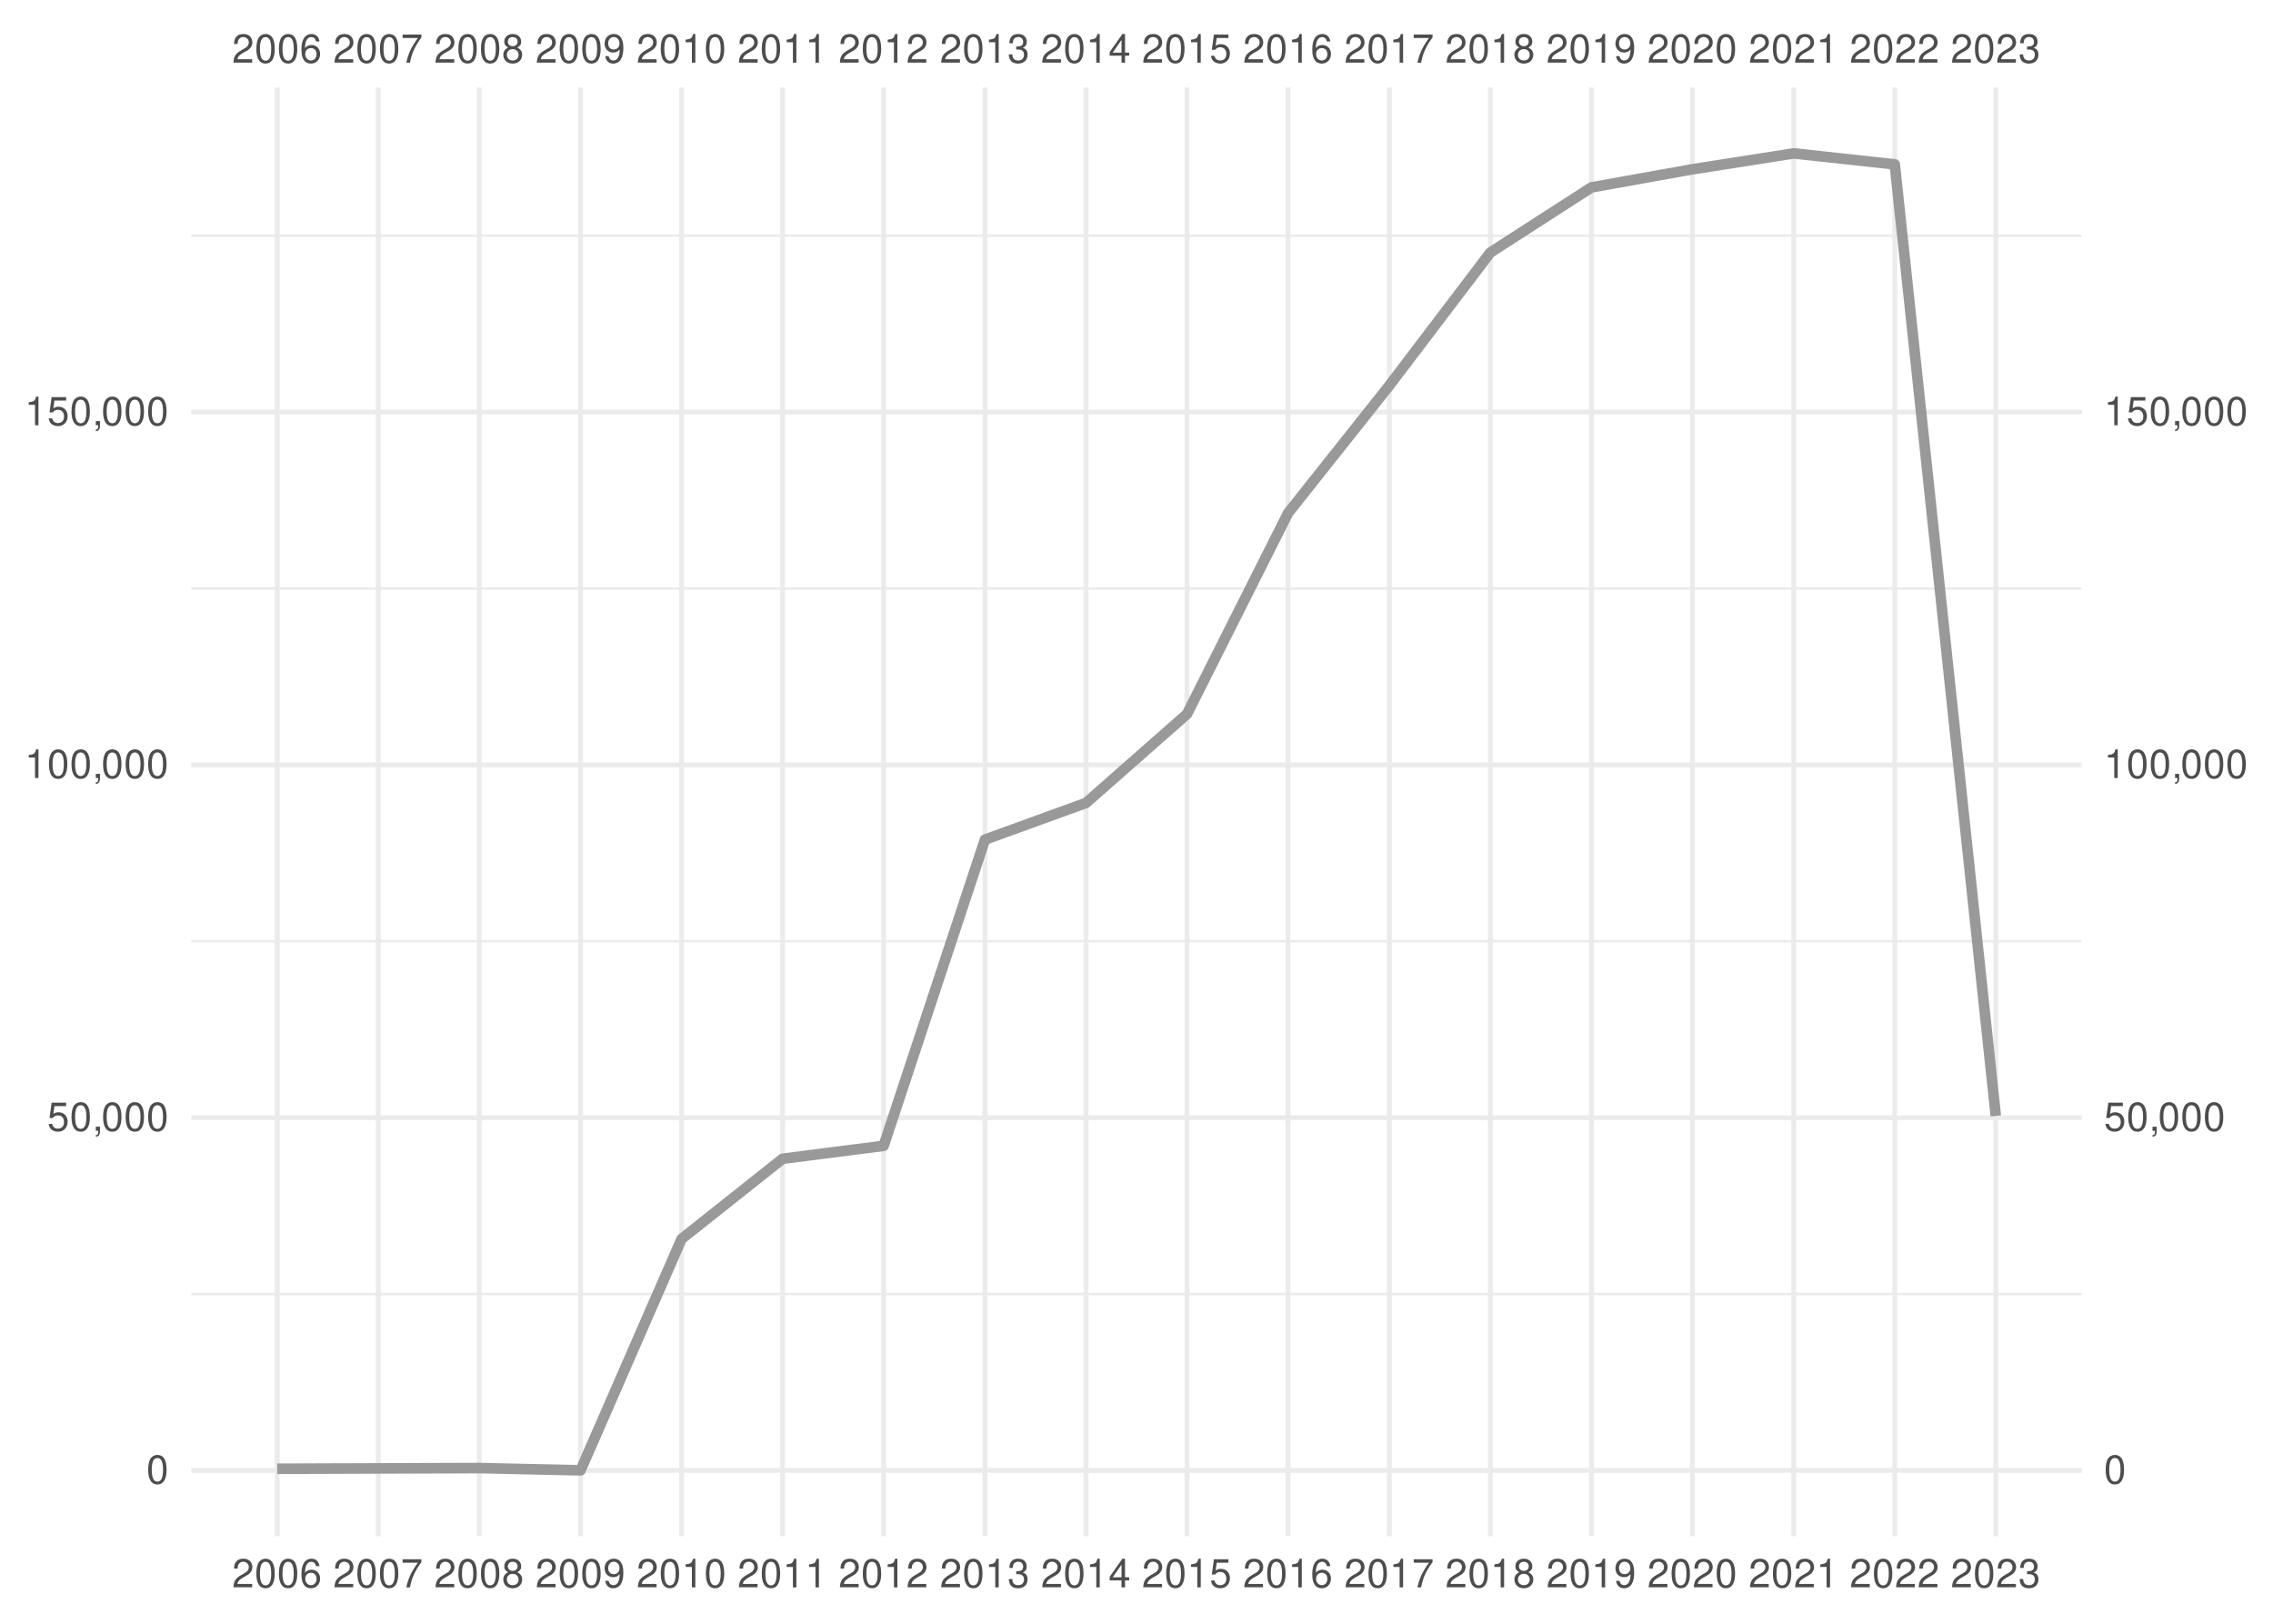
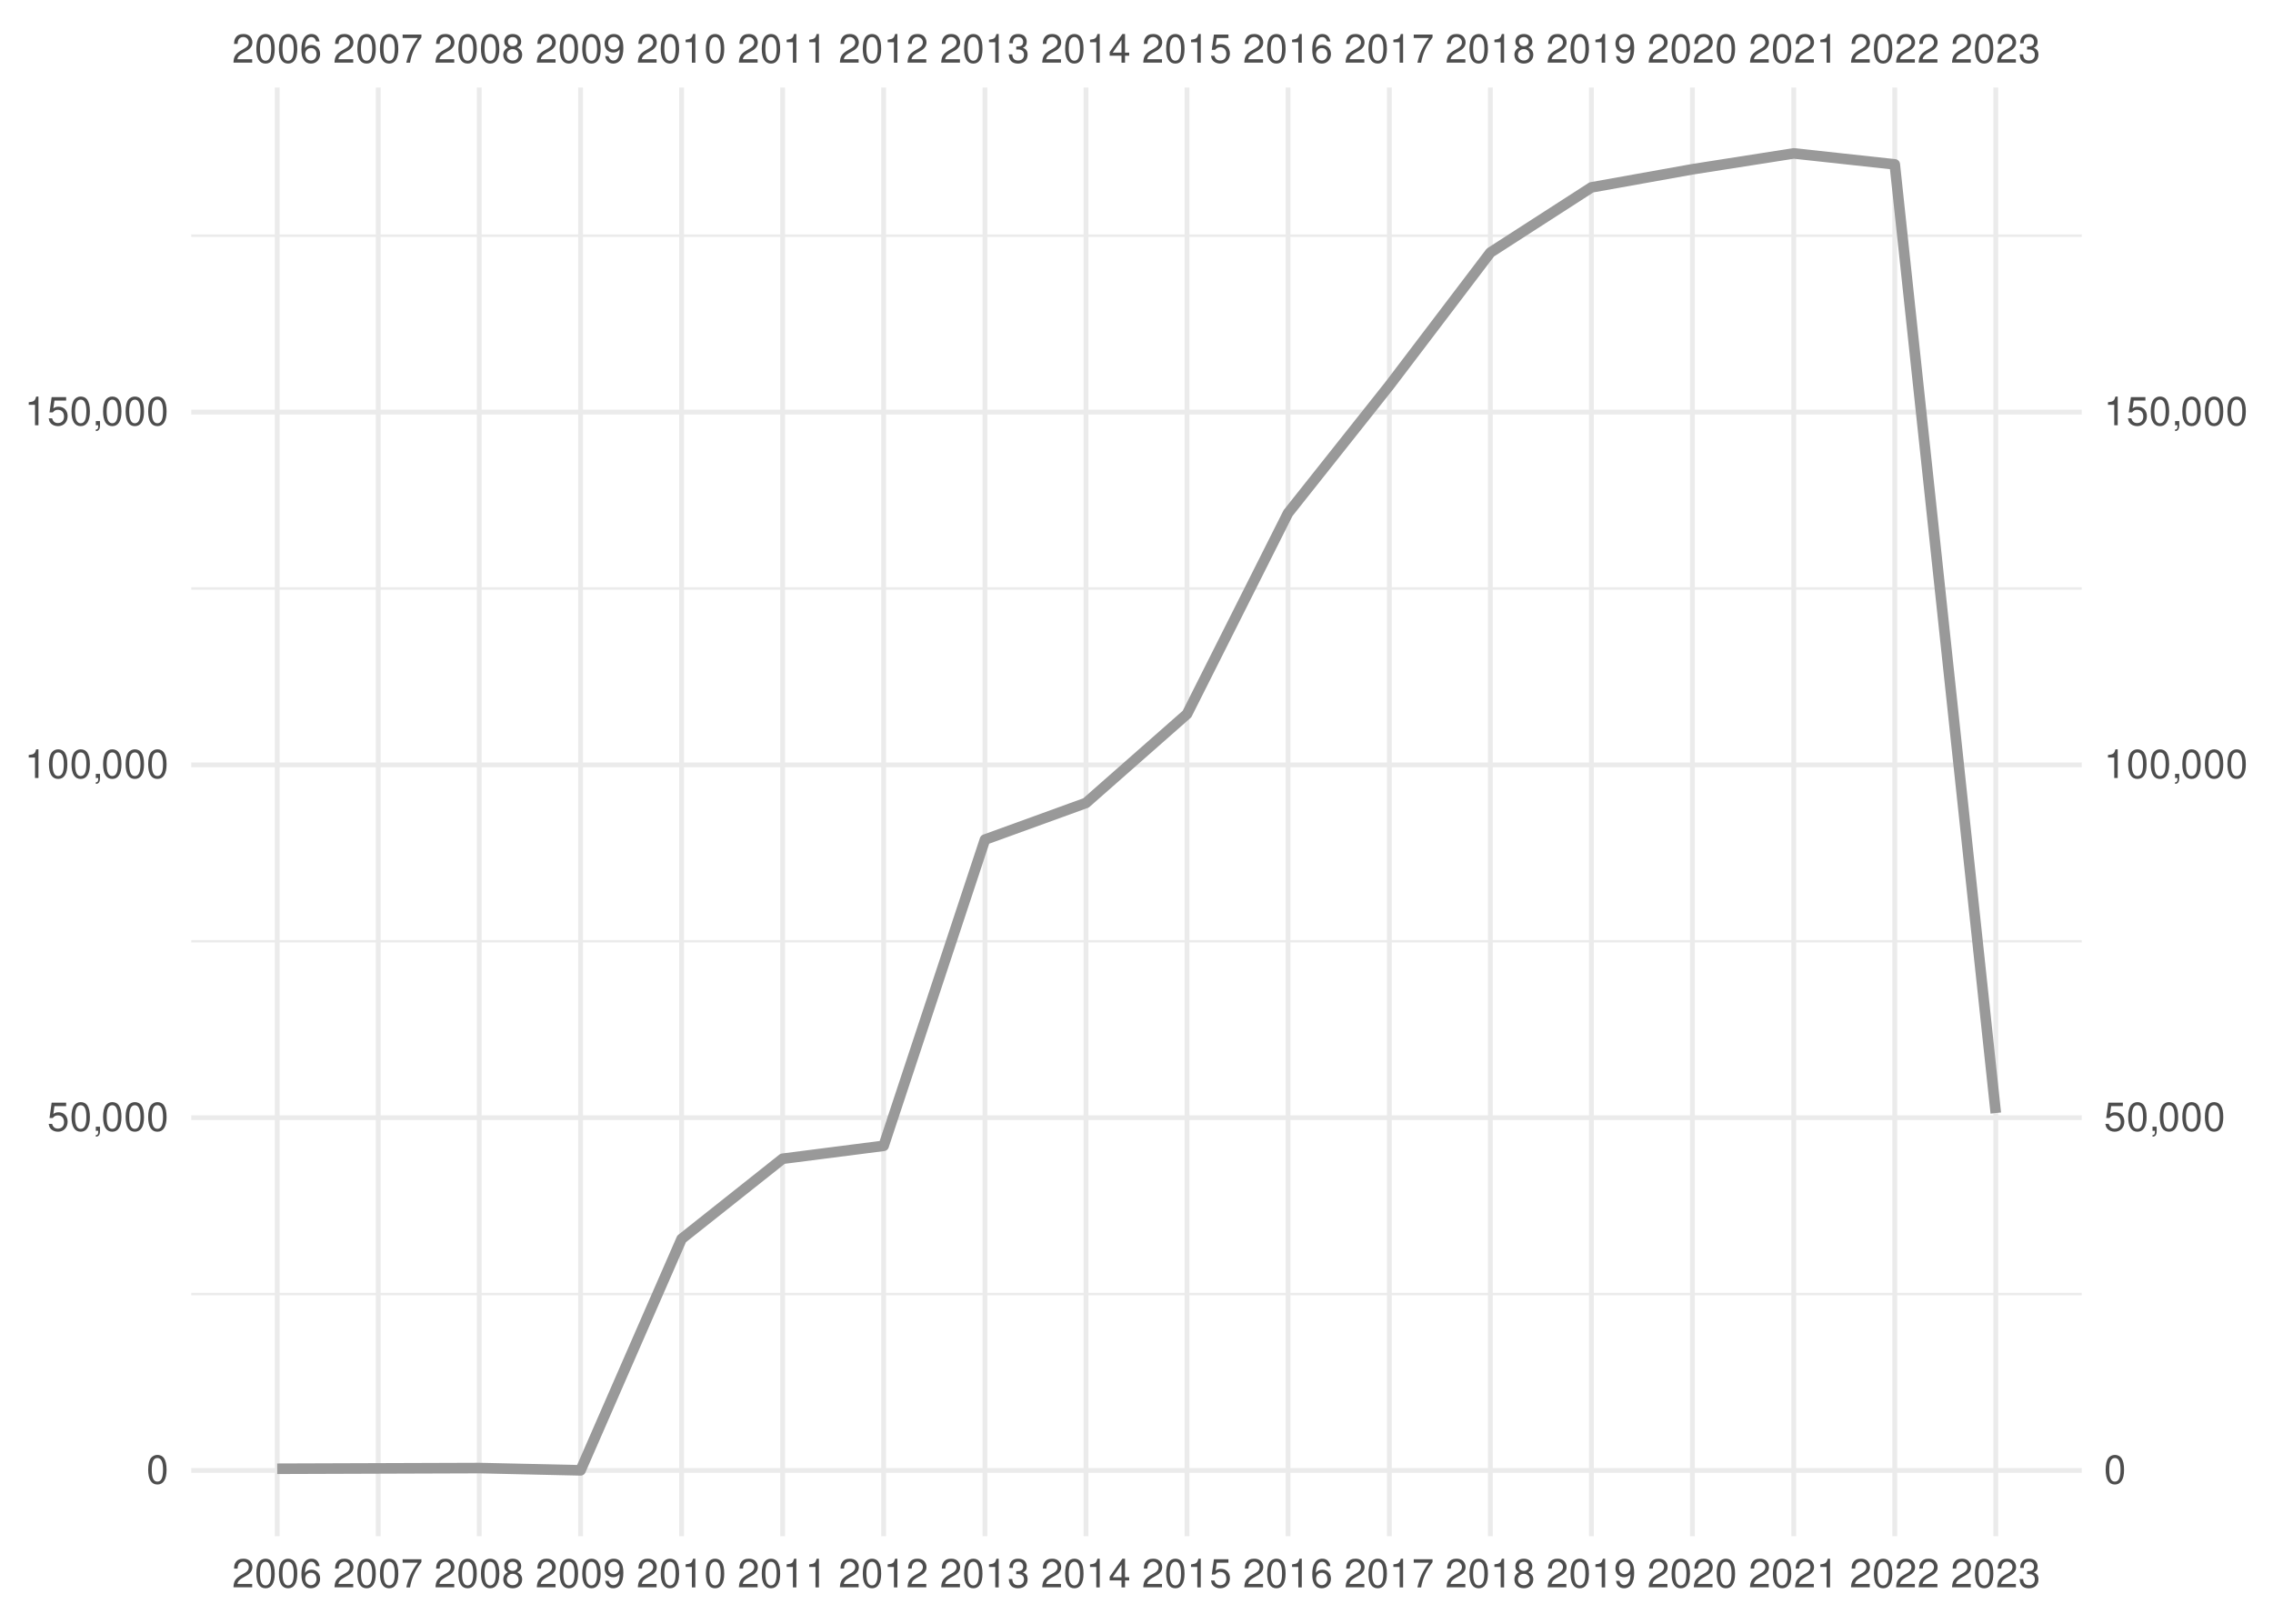
<svg xmlns="http://www.w3.org/2000/svg" xmlns:xlink="http://www.w3.org/1999/xlink" width="504pt" height="360pt" viewBox="0 0 504 360" version="1.1">
  <defs>
    <g>
      <symbol overflow="visible" id="glyph0-0">
        <path style="stroke:none;" d="" />
      </symbol>
      <symbol overflow="visible" id="glyph0-1">
        <path style="stroke:none;" d="M 4.453 -0.766 L 1.172 -0.766 C 1.25 -1.297 1.531 -1.625 2.297 -2.094 L 3.172 -2.594 C 4.047 -3.062 4.5 -3.719 4.5 -4.5 C 4.5 -5.031 4.281 -5.531 3.922 -5.875 C 3.547 -6.203 3.094 -6.359 2.5 -6.359 C 1.703 -6.359 1.125 -6.078 0.781 -5.531 C 0.547 -5.203 0.453 -4.797 0.438 -4.156 L 1.219 -4.156 C 1.234 -4.594 1.297 -4.844 1.406 -5.062 C 1.594 -5.438 2 -5.688 2.469 -5.688 C 3.172 -5.688 3.703 -5.172 3.703 -4.484 C 3.703 -3.969 3.406 -3.531 2.859 -3.219 L 2.047 -2.75 C 0.75 -2 0.375 -1.406 0.297 -0.016 L 4.453 -0.016 Z M 4.453 -0.766 " />
      </symbol>
      <symbol overflow="visible" id="glyph0-2">
        <path style="stroke:none;" d="M 2.422 -6.359 C 1.844 -6.359 1.312 -6.094 0.984 -5.672 C 0.578 -5.109 0.375 -4.25 0.375 -3.078 C 0.375 -0.938 1.078 0.203 2.422 0.203 C 3.734 0.203 4.453 -0.938 4.453 -3.031 C 4.453 -4.25 4.266 -5.078 3.859 -5.672 C 3.531 -6.109 3.016 -6.359 2.422 -6.359 Z M 2.422 -5.672 C 3.25 -5.672 3.672 -4.828 3.672 -3.094 C 3.672 -1.281 3.266 -0.438 2.406 -0.438 C 1.578 -0.438 1.172 -1.312 1.172 -3.062 C 1.172 -4.828 1.578 -5.672 2.422 -5.672 Z M 2.422 -5.672 " />
      </symbol>
      <symbol overflow="visible" id="glyph0-3">
        <path style="stroke:none;" d="M 4.375 -4.703 C 4.234 -5.75 3.562 -6.359 2.609 -6.359 C 1.922 -6.359 1.312 -6.031 0.938 -5.453 C 0.547 -4.828 0.375 -4.062 0.375 -2.906 C 0.375 -1.828 0.531 -1.156 0.906 -0.594 C 1.234 -0.078 1.781 0.203 2.469 0.203 C 3.656 0.203 4.516 -0.688 4.516 -1.922 C 4.516 -3.094 3.719 -3.922 2.609 -3.922 C 1.984 -3.922 1.5 -3.688 1.172 -3.234 C 1.172 -4.797 1.672 -5.672 2.562 -5.672 C 3.109 -5.672 3.484 -5.328 3.609 -4.703 Z M 2.5 -3.234 C 3.25 -3.234 3.719 -2.703 3.719 -1.859 C 3.719 -1.062 3.188 -0.484 2.484 -0.484 C 1.766 -0.484 1.219 -1.094 1.219 -1.906 C 1.219 -2.688 1.734 -3.234 2.5 -3.234 Z M 2.5 -3.234 " />
      </symbol>
      <symbol overflow="visible" id="glyph0-4">
        <path style="stroke:none;" d="M 4.578 -6.234 L 0.406 -6.234 L 0.406 -5.469 L 3.781 -5.469 C 2.281 -3.359 1.688 -2.047 1.219 0 L 2.047 0 C 2.391 -2 3.172 -3.719 4.578 -5.594 Z M 4.578 -6.234 " />
      </symbol>
      <symbol overflow="visible" id="glyph0-5">
        <path style="stroke:none;" d="M 3.438 -3.359 C 4.094 -3.75 4.297 -4.062 4.297 -4.656 C 4.297 -5.672 3.531 -6.359 2.422 -6.359 C 1.312 -6.359 0.547 -5.672 0.547 -4.672 C 0.547 -4.062 0.75 -3.75 1.391 -3.359 C 0.672 -2.984 0.328 -2.469 0.328 -1.766 C 0.328 -0.609 1.172 0.203 2.422 0.203 C 3.656 0.203 4.516 -0.609 4.516 -1.766 C 4.516 -2.469 4.156 -2.984 3.438 -3.359 Z M 2.422 -5.672 C 3.078 -5.672 3.5 -5.281 3.5 -4.641 C 3.5 -4.047 3.062 -3.656 2.422 -3.656 C 1.766 -3.656 1.344 -4.047 1.344 -4.656 C 1.344 -5.281 1.766 -5.672 2.422 -5.672 Z M 2.422 -3 C 3.188 -3 3.719 -2.484 3.719 -1.75 C 3.719 -0.984 3.203 -0.484 2.406 -0.484 C 1.641 -0.484 1.125 -1 1.125 -1.734 C 1.125 -2.5 1.641 -3 2.422 -3 Z M 2.422 -3 " />
      </symbol>
      <symbol overflow="visible" id="glyph0-6">
        <path style="stroke:none;" d="M 0.469 -1.453 C 0.609 -0.406 1.281 0.203 2.234 0.203 C 2.922 0.203 3.547 -0.125 3.922 -0.703 C 4.297 -1.328 4.484 -2.109 4.484 -3.25 C 4.484 -4.328 4.312 -5 3.953 -5.562 C 3.609 -6.094 3.062 -6.359 2.375 -6.359 C 1.188 -6.359 0.328 -5.469 0.328 -4.234 C 0.328 -3.062 1.125 -2.25 2.25 -2.25 C 2.844 -2.25 3.281 -2.453 3.672 -2.938 C 3.672 -1.359 3.172 -0.484 2.281 -0.484 C 1.734 -0.484 1.359 -0.828 1.234 -1.453 Z M 2.359 -5.688 C 3.094 -5.688 3.641 -5.078 3.641 -4.25 C 3.641 -3.469 3.109 -2.922 2.344 -2.922 C 1.594 -2.922 1.125 -3.453 1.125 -4.297 C 1.125 -5.109 1.641 -5.688 2.359 -5.688 Z M 2.359 -5.688 " />
      </symbol>
      <symbol overflow="visible" id="glyph0-7">
        <path style="stroke:none;" d="M 2.281 -4.531 L 2.281 0 L 3.047 0 L 3.047 -6.359 L 2.547 -6.359 C 2.266 -5.391 2.094 -5.25 0.891 -5.094 L 0.891 -4.531 Z M 2.281 -4.531 " />
      </symbol>
      <symbol overflow="visible" id="glyph0-8">
        <path style="stroke:none;" d="M 1.938 -2.922 L 2.359 -2.922 C 3.203 -2.922 3.656 -2.531 3.656 -1.766 C 3.656 -0.969 3.172 -0.484 2.375 -0.484 C 1.516 -0.484 1.109 -0.922 1.062 -1.844 L 0.281 -1.844 C 0.312 -1.344 0.406 -1 0.547 -0.719 C 0.875 -0.109 1.484 0.203 2.344 0.203 C 3.625 0.203 4.453 -0.578 4.453 -1.781 C 4.453 -2.594 4.141 -3.031 3.391 -3.297 C 3.969 -3.531 4.266 -3.969 4.266 -4.609 C 4.266 -5.703 3.547 -6.359 2.359 -6.359 C 1.109 -6.359 0.438 -5.656 0.406 -4.312 L 1.188 -4.312 C 1.203 -4.703 1.234 -4.922 1.328 -5.109 C 1.5 -5.469 1.891 -5.688 2.375 -5.688 C 3.062 -5.688 3.469 -5.266 3.469 -4.578 C 3.469 -4.141 3.312 -3.859 2.969 -3.719 C 2.766 -3.625 2.484 -3.594 1.938 -3.578 Z M 1.938 -2.922 " />
      </symbol>
      <symbol overflow="visible" id="glyph0-9">
        <path style="stroke:none;" d="M 2.875 -1.547 L 2.875 0 L 3.656 0 L 3.656 -1.547 L 4.578 -1.547 L 4.578 -2.234 L 3.656 -2.234 L 3.656 -6.359 L 3.078 -6.359 L 0.25 -2.359 L 0.25 -1.547 Z M 2.875 -2.234 L 0.922 -2.234 L 2.875 -5.047 Z M 2.875 -2.234 " />
      </symbol>
      <symbol overflow="visible" id="glyph0-10">
        <path style="stroke:none;" d="M 4.188 -6.234 L 0.969 -6.234 L 0.5 -2.844 L 1.219 -2.844 C 1.578 -3.266 1.875 -3.422 2.359 -3.422 C 3.203 -3.422 3.719 -2.844 3.719 -1.922 C 3.719 -1.031 3.203 -0.484 2.359 -0.484 C 1.688 -0.484 1.266 -0.828 1.078 -1.531 L 0.312 -1.531 C 0.406 -1.016 0.5 -0.781 0.688 -0.547 C 1.031 -0.078 1.672 0.203 2.375 0.203 C 3.641 0.203 4.516 -0.719 4.516 -2.031 C 4.516 -3.266 3.688 -4.109 2.5 -4.109 C 2.062 -4.109 1.703 -4 1.344 -3.734 L 1.594 -5.469 L 4.188 -5.469 Z M 4.188 -6.234 " />
      </symbol>
      <symbol overflow="visible" id="glyph0-11">
        <path style="stroke:none;" d="M 0.766 -0.922 L 0.766 0 L 1.297 0 L 1.297 0.156 C 1.297 0.766 1.172 0.938 0.766 0.953 L 0.766 1.297 C 1.344 1.312 1.688 0.891 1.688 0.141 L 1.688 -0.922 Z M 0.766 -0.922 " />
      </symbol>
    </g>
    <clipPath id="clip1">
      <path d="M 42.41 286 L 461.59 286 L 461.59 288 L 42.41 288 Z M 42.41 286 " />
    </clipPath>
    <clipPath id="clip2">
      <path d="M 42.41 208 L 461.59 208 L 461.59 209 L 42.41 209 Z M 42.41 208 " />
    </clipPath>
    <clipPath id="clip3">
      <path d="M 42.41 130 L 461.59 130 L 461.59 131 L 42.41 131 Z M 42.41 130 " />
    </clipPath>
    <clipPath id="clip4">
      <path d="M 42.41 51 L 461.59 51 L 461.59 53 L 42.41 53 Z M 42.41 51 " />
    </clipPath>
    <clipPath id="clip5">
      <path d="M 42.41 325 L 461.59 325 L 461.59 327 L 42.41 327 Z M 42.41 325 " />
    </clipPath>
    <clipPath id="clip6">
      <path d="M 42.41 247 L 461.59 247 L 461.59 249 L 42.41 249 Z M 42.41 247 " />
    </clipPath>
    <clipPath id="clip7">
      <path d="M 42.41 169 L 461.59 169 L 461.59 171 L 42.41 171 Z M 42.41 169 " />
    </clipPath>
    <clipPath id="clip8">
      <path d="M 42.41 90 L 461.59 90 L 461.59 92 L 42.41 92 Z M 42.41 90 " />
    </clipPath>
    <clipPath id="clip9">
      <path d="M 60 19.41 L 62 19.41 L 62 340.59 L 60 340.59 Z M 60 19.41 " />
    </clipPath>
    <clipPath id="clip10">
      <path d="M 83 19.41 L 85 19.41 L 85 340.59 L 83 340.59 Z M 83 19.41 " />
    </clipPath>
    <clipPath id="clip11">
      <path d="M 105 19.41 L 107 19.41 L 107 340.59 L 105 340.59 Z M 105 19.41 " />
    </clipPath>
    <clipPath id="clip12">
      <path d="M 128 19.41 L 130 19.41 L 130 340.59 L 128 340.59 Z M 128 19.41 " />
    </clipPath>
    <clipPath id="clip13">
      <path d="M 150 19.41 L 152 19.41 L 152 340.59 L 150 340.59 Z M 150 19.41 " />
    </clipPath>
    <clipPath id="clip14">
      <path d="M 173 19.41 L 175 19.41 L 175 340.59 L 173 340.59 Z M 173 19.41 " />
    </clipPath>
    <clipPath id="clip15">
      <path d="M 195 19.41 L 197 19.41 L 197 340.59 L 195 340.59 Z M 195 19.41 " />
    </clipPath>
    <clipPath id="clip16">
      <path d="M 217 19.41 L 219 19.41 L 219 340.59 L 217 340.59 Z M 217 19.41 " />
    </clipPath>
    <clipPath id="clip17">
      <path d="M 240 19.41 L 242 19.41 L 242 340.59 L 240 340.59 Z M 240 19.41 " />
    </clipPath>
    <clipPath id="clip18">
      <path d="M 262 19.41 L 264 19.41 L 264 340.59 L 262 340.59 Z M 262 19.41 " />
    </clipPath>
    <clipPath id="clip19">
      <path d="M 285 19.41 L 287 19.41 L 287 340.59 L 285 340.59 Z M 285 19.41 " />
    </clipPath>
    <clipPath id="clip20">
      <path d="M 307 19.41 L 309 19.41 L 309 340.59 L 307 340.59 Z M 307 19.41 " />
    </clipPath>
    <clipPath id="clip21">
      <path d="M 329 19.41 L 331 19.41 L 331 340.59 L 329 340.59 Z M 329 19.41 " />
    </clipPath>
    <clipPath id="clip22">
      <path d="M 352 19.41 L 354 19.41 L 354 340.59 L 352 340.59 Z M 352 19.41 " />
    </clipPath>
    <clipPath id="clip23">
      <path d="M 374 19.41 L 376 19.41 L 376 340.59 L 374 340.59 Z M 374 19.41 " />
    </clipPath>
    <clipPath id="clip24">
      <path d="M 397 19.41 L 399 19.41 L 399 340.59 L 397 340.59 Z M 397 19.41 " />
    </clipPath>
    <clipPath id="clip25">
      <path d="M 419 19.41 L 421 19.41 L 421 340.59 L 419 340.59 Z M 419 19.41 " />
    </clipPath>
    <clipPath id="clip26">
      <path d="M 442 19.41 L 444 19.41 L 444 340.59 L 442 340.59 Z M 442 19.41 " />
    </clipPath>
  </defs>
  <g id="surface41">
    <rect x="0" y="0" width="504" height="360" style="fill:rgb(100%,100%,100%);fill-opacity:1;stroke:none;" />
    <g clip-path="url(#clip1)" clip-rule="nonzero">
      <path style="fill:none;stroke-width:0.533;stroke-linecap:butt;stroke-linejoin:round;stroke:rgb(92.157%,92.157%,92.157%);stroke-opacity:1;stroke-miterlimit:10;" d="M 42.41 286.902 L 461.59 286.902 " />
    </g>
    <g clip-path="url(#clip2)" clip-rule="nonzero">
      <path style="fill:none;stroke-width:0.533;stroke-linecap:butt;stroke-linejoin:round;stroke:rgb(92.157%,92.157%,92.157%);stroke-opacity:1;stroke-miterlimit:10;" d="M 42.41 208.688 L 461.59 208.688 " />
    </g>
    <g clip-path="url(#clip3)" clip-rule="nonzero">
      <path style="fill:none;stroke-width:0.533;stroke-linecap:butt;stroke-linejoin:round;stroke:rgb(92.157%,92.157%,92.157%);stroke-opacity:1;stroke-miterlimit:10;" d="M 42.41 130.473 L 461.59 130.473 " />
    </g>
    <g clip-path="url(#clip4)" clip-rule="nonzero">
      <path style="fill:none;stroke-width:0.533;stroke-linecap:butt;stroke-linejoin:round;stroke:rgb(92.157%,92.157%,92.157%);stroke-opacity:1;stroke-miterlimit:10;" d="M 42.41 52.258 L 461.59 52.258 " />
    </g>
    <g clip-path="url(#clip5)" clip-rule="nonzero">
      <path style="fill:none;stroke-width:1.067;stroke-linecap:butt;stroke-linejoin:round;stroke:rgb(92.157%,92.157%,92.157%);stroke-opacity:1;stroke-miterlimit:10;" d="M 42.41 326.012 L 461.59 326.012 " />
    </g>
    <g clip-path="url(#clip6)" clip-rule="nonzero">
      <path style="fill:none;stroke-width:1.067;stroke-linecap:butt;stroke-linejoin:round;stroke:rgb(92.157%,92.157%,92.157%);stroke-opacity:1;stroke-miterlimit:10;" d="M 42.41 247.797 L 461.59 247.797 " />
    </g>
    <g clip-path="url(#clip7)" clip-rule="nonzero">
      <path style="fill:none;stroke-width:1.067;stroke-linecap:butt;stroke-linejoin:round;stroke:rgb(92.157%,92.157%,92.157%);stroke-opacity:1;stroke-miterlimit:10;" d="M 42.41 169.578 L 461.59 169.578 " />
    </g>
    <g clip-path="url(#clip8)" clip-rule="nonzero">
      <path style="fill:none;stroke-width:1.067;stroke-linecap:butt;stroke-linejoin:round;stroke:rgb(92.157%,92.157%,92.157%);stroke-opacity:1;stroke-miterlimit:10;" d="M 42.41 91.363 L 461.59 91.363 " />
    </g>
    <g clip-path="url(#clip9)" clip-rule="nonzero">
      <path style="fill:none;stroke-width:1.067;stroke-linecap:butt;stroke-linejoin:round;stroke:rgb(92.157%,92.157%,92.157%);stroke-opacity:1;stroke-miterlimit:10;" d="M 61.465 340.59 L 61.465 19.41 " />
    </g>
    <g clip-path="url(#clip10)" clip-rule="nonzero">
      <path style="fill:none;stroke-width:1.067;stroke-linecap:butt;stroke-linejoin:round;stroke:rgb(92.157%,92.157%,92.157%);stroke-opacity:1;stroke-miterlimit:10;" d="M 83.867 340.59 L 83.867 19.41 " />
    </g>
    <g clip-path="url(#clip11)" clip-rule="nonzero">
      <path style="fill:none;stroke-width:1.067;stroke-linecap:butt;stroke-linejoin:round;stroke:rgb(92.157%,92.157%,92.157%);stroke-opacity:1;stroke-miterlimit:10;" d="M 106.266 340.59 L 106.266 19.41 " />
    </g>
    <g clip-path="url(#clip12)" clip-rule="nonzero">
      <path style="fill:none;stroke-width:1.067;stroke-linecap:butt;stroke-linejoin:round;stroke:rgb(92.157%,92.157%,92.157%);stroke-opacity:1;stroke-miterlimit:10;" d="M 128.73 340.59 L 128.73 19.41 " />
    </g>
    <g clip-path="url(#clip13)" clip-rule="nonzero">
      <path style="fill:none;stroke-width:1.067;stroke-linecap:butt;stroke-linejoin:round;stroke:rgb(92.157%,92.157%,92.157%);stroke-opacity:1;stroke-miterlimit:10;" d="M 151.133 340.59 L 151.133 19.41 " />
    </g>
    <g clip-path="url(#clip14)" clip-rule="nonzero">
      <path style="fill:none;stroke-width:1.067;stroke-linecap:butt;stroke-linejoin:round;stroke:rgb(92.157%,92.157%,92.157%);stroke-opacity:1;stroke-miterlimit:10;" d="M 173.535 340.59 L 173.535 19.41 " />
    </g>
    <g clip-path="url(#clip15)" clip-rule="nonzero">
      <path style="fill:none;stroke-width:1.067;stroke-linecap:butt;stroke-linejoin:round;stroke:rgb(92.157%,92.157%,92.157%);stroke-opacity:1;stroke-miterlimit:10;" d="M 195.934 340.59 L 195.934 19.41 " />
    </g>
    <g clip-path="url(#clip16)" clip-rule="nonzero">
      <path style="fill:none;stroke-width:1.067;stroke-linecap:butt;stroke-linejoin:round;stroke:rgb(92.157%,92.157%,92.157%);stroke-opacity:1;stroke-miterlimit:10;" d="M 218.398 340.59 L 218.398 19.41 " />
    </g>
    <g clip-path="url(#clip17)" clip-rule="nonzero">
      <path style="fill:none;stroke-width:1.067;stroke-linecap:butt;stroke-linejoin:round;stroke:rgb(92.157%,92.157%,92.157%);stroke-opacity:1;stroke-miterlimit:10;" d="M 240.801 340.59 L 240.801 19.41 " />
    </g>
    <g clip-path="url(#clip18)" clip-rule="nonzero">
      <path style="fill:none;stroke-width:1.067;stroke-linecap:butt;stroke-linejoin:round;stroke:rgb(92.157%,92.157%,92.157%);stroke-opacity:1;stroke-miterlimit:10;" d="M 263.199 340.59 L 263.199 19.41 " />
    </g>
    <g clip-path="url(#clip19)" clip-rule="nonzero">
      <path style="fill:none;stroke-width:1.067;stroke-linecap:butt;stroke-linejoin:round;stroke:rgb(92.157%,92.157%,92.157%);stroke-opacity:1;stroke-miterlimit:10;" d="M 285.602 340.59 L 285.602 19.41 " />
    </g>
    <g clip-path="url(#clip20)" clip-rule="nonzero">
      <path style="fill:none;stroke-width:1.067;stroke-linecap:butt;stroke-linejoin:round;stroke:rgb(92.157%,92.157%,92.157%);stroke-opacity:1;stroke-miterlimit:10;" d="M 308.066 340.59 L 308.066 19.41 " />
    </g>
    <g clip-path="url(#clip21)" clip-rule="nonzero">
      <path style="fill:none;stroke-width:1.067;stroke-linecap:butt;stroke-linejoin:round;stroke:rgb(92.157%,92.157%,92.157%);stroke-opacity:1;stroke-miterlimit:10;" d="M 330.465 340.59 L 330.465 19.41 " />
    </g>
    <g clip-path="url(#clip22)" clip-rule="nonzero">
      <path style="fill:none;stroke-width:1.067;stroke-linecap:butt;stroke-linejoin:round;stroke:rgb(92.157%,92.157%,92.157%);stroke-opacity:1;stroke-miterlimit:10;" d="M 352.867 340.59 L 352.867 19.41 " />
    </g>
    <g clip-path="url(#clip23)" clip-rule="nonzero">
      <path style="fill:none;stroke-width:1.067;stroke-linecap:butt;stroke-linejoin:round;stroke:rgb(92.157%,92.157%,92.157%);stroke-opacity:1;stroke-miterlimit:10;" d="M 375.27 340.59 L 375.27 19.41 " />
    </g>
    <g clip-path="url(#clip24)" clip-rule="nonzero">
      <path style="fill:none;stroke-width:1.067;stroke-linecap:butt;stroke-linejoin:round;stroke:rgb(92.157%,92.157%,92.157%);stroke-opacity:1;stroke-miterlimit:10;" d="M 397.734 340.59 L 397.734 19.41 " />
    </g>
    <g clip-path="url(#clip25)" clip-rule="nonzero">
      <path style="fill:none;stroke-width:1.067;stroke-linecap:butt;stroke-linejoin:round;stroke:rgb(92.157%,92.157%,92.157%);stroke-opacity:1;stroke-miterlimit:10;" d="M 420.133 340.59 L 420.133 19.41 " />
    </g>
    <g clip-path="url(#clip26)" clip-rule="nonzero">
      <path style="fill:none;stroke-width:1.067;stroke-linecap:butt;stroke-linejoin:round;stroke:rgb(92.157%,92.157%,92.157%);stroke-opacity:1;stroke-miterlimit:10;" d="M 442.535 340.59 L 442.535 19.41 " />
    </g>
-     <path style="fill:none;stroke-width:2.347;stroke-linecap:butt;stroke-linejoin:round;stroke:rgb(60%,60%,60%);stroke-opacity:1;stroke-miterlimit:10;" d="M 61.465 325.637 L 106.266 325.484 L 128.73 325.988 L 151.133 274.68 L 173.535 256.906 L 195.934 254.039 L 218.398 186.152 L 240.801 178.02 L 263.199 158.309 L 285.602 113.762 L 308.066 85.469 L 330.465 55.988 L 352.867 41.547 L 375.27 37.531 L 397.734 34.012 L 420.133 36.445 L 442.535 247.41 " />
+     <path style="fill:none;stroke-width:2.347;stroke-linecap:butt;stroke-linejoin:round;stroke:rgb(60%,60%,60%);stroke-opacity:1;stroke-miterlimit:10;" d="M 61.465 325.637 L 106.266 325.484 L 128.73 325.988 L 151.133 274.68 L 173.535 256.906 L 195.934 254.039 L 218.398 186.152 L 240.801 178.02 L 263.199 158.309 L 285.602 113.762 L 308.066 85.469 L 330.465 55.988 L 352.867 41.547 L 375.27 37.531 L 397.734 34.012 L 420.133 36.445 L 442.535 246.773 " />
    <g style="fill:rgb(30.196%,30.196%,30.196%);fill-opacity:1;">
      <use xlink:href="#glyph0-1" x="51.465" y="13.896" />
      <use xlink:href="#glyph0-2" x="56.465" y="13.896" />
      <use xlink:href="#glyph0-2" x="61.465" y="13.896" />
      <use xlink:href="#glyph0-3" x="66.465" y="13.896" />
    </g>
    <g style="fill:rgb(30.196%,30.196%,30.196%);fill-opacity:1;">
      <use xlink:href="#glyph0-1" x="73.867" y="13.896" />
      <use xlink:href="#glyph0-2" x="78.867" y="13.896" />
      <use xlink:href="#glyph0-2" x="83.867" y="13.896" />
      <use xlink:href="#glyph0-4" x="88.867" y="13.896" />
    </g>
    <g style="fill:rgb(30.196%,30.196%,30.196%);fill-opacity:1;">
      <use xlink:href="#glyph0-1" x="96.266" y="13.896" />
      <use xlink:href="#glyph0-2" x="101.266" y="13.896" />
      <use xlink:href="#glyph0-2" x="106.266" y="13.896" />
      <use xlink:href="#glyph0-5" x="111.266" y="13.896" />
    </g>
    <g style="fill:rgb(30.196%,30.196%,30.196%);fill-opacity:1;">
      <use xlink:href="#glyph0-1" x="118.73" y="13.896" />
      <use xlink:href="#glyph0-2" x="123.73" y="13.896" />
      <use xlink:href="#glyph0-2" x="128.73" y="13.896" />
      <use xlink:href="#glyph0-6" x="133.73" y="13.896" />
    </g>
    <g style="fill:rgb(30.196%,30.196%,30.196%);fill-opacity:1;">
      <use xlink:href="#glyph0-1" x="141.133" y="13.896" />
      <use xlink:href="#glyph0-2" x="146.133" y="13.896" />
      <use xlink:href="#glyph0-7" x="151.133" y="13.896" />
      <use xlink:href="#glyph0-2" x="156.133" y="13.896" />
    </g>
    <g style="fill:rgb(30.196%,30.196%,30.196%);fill-opacity:1;">
      <use xlink:href="#glyph0-1" x="163.535" y="13.896" />
      <use xlink:href="#glyph0-2" x="168.535" y="13.896" />
      <use xlink:href="#glyph0-7" x="173.535" y="13.896" />
      <use xlink:href="#glyph0-7" x="178.535" y="13.896" />
    </g>
    <g style="fill:rgb(30.196%,30.196%,30.196%);fill-opacity:1;">
      <use xlink:href="#glyph0-1" x="185.934" y="13.896" />
      <use xlink:href="#glyph0-2" x="190.934" y="13.896" />
      <use xlink:href="#glyph0-7" x="195.934" y="13.896" />
      <use xlink:href="#glyph0-1" x="200.934" y="13.896" />
    </g>
    <g style="fill:rgb(30.196%,30.196%,30.196%);fill-opacity:1;">
      <use xlink:href="#glyph0-1" x="208.398" y="13.896" />
      <use xlink:href="#glyph0-2" x="213.398" y="13.896" />
      <use xlink:href="#glyph0-7" x="218.398" y="13.896" />
      <use xlink:href="#glyph0-8" x="223.398" y="13.896" />
    </g>
    <g style="fill:rgb(30.196%,30.196%,30.196%);fill-opacity:1;">
      <use xlink:href="#glyph0-1" x="230.801" y="13.896" />
      <use xlink:href="#glyph0-2" x="235.801" y="13.896" />
      <use xlink:href="#glyph0-7" x="240.801" y="13.896" />
      <use xlink:href="#glyph0-9" x="245.801" y="13.896" />
    </g>
    <g style="fill:rgb(30.196%,30.196%,30.196%);fill-opacity:1;">
      <use xlink:href="#glyph0-1" x="253.199" y="13.896" />
      <use xlink:href="#glyph0-2" x="258.199" y="13.896" />
      <use xlink:href="#glyph0-7" x="263.199" y="13.896" />
      <use xlink:href="#glyph0-10" x="268.199" y="13.896" />
    </g>
    <g style="fill:rgb(30.196%,30.196%,30.196%);fill-opacity:1;">
      <use xlink:href="#glyph0-1" x="275.602" y="13.896" />
      <use xlink:href="#glyph0-2" x="280.602" y="13.896" />
      <use xlink:href="#glyph0-7" x="285.602" y="13.896" />
      <use xlink:href="#glyph0-3" x="290.602" y="13.896" />
    </g>
    <g style="fill:rgb(30.196%,30.196%,30.196%);fill-opacity:1;">
      <use xlink:href="#glyph0-1" x="298.066" y="13.896" />
      <use xlink:href="#glyph0-2" x="303.066" y="13.896" />
      <use xlink:href="#glyph0-7" x="308.066" y="13.896" />
      <use xlink:href="#glyph0-4" x="313.066" y="13.896" />
    </g>
    <g style="fill:rgb(30.196%,30.196%,30.196%);fill-opacity:1;">
      <use xlink:href="#glyph0-1" x="320.465" y="13.896" />
      <use xlink:href="#glyph0-2" x="325.465" y="13.896" />
      <use xlink:href="#glyph0-7" x="330.465" y="13.896" />
      <use xlink:href="#glyph0-5" x="335.465" y="13.896" />
    </g>
    <g style="fill:rgb(30.196%,30.196%,30.196%);fill-opacity:1;">
      <use xlink:href="#glyph0-1" x="342.867" y="13.896" />
      <use xlink:href="#glyph0-2" x="347.867" y="13.896" />
      <use xlink:href="#glyph0-7" x="352.867" y="13.896" />
      <use xlink:href="#glyph0-6" x="357.867" y="13.896" />
    </g>
    <g style="fill:rgb(30.196%,30.196%,30.196%);fill-opacity:1;">
      <use xlink:href="#glyph0-1" x="365.27" y="13.896" />
      <use xlink:href="#glyph0-2" x="370.27" y="13.896" />
      <use xlink:href="#glyph0-1" x="375.27" y="13.896" />
      <use xlink:href="#glyph0-2" x="380.27" y="13.896" />
    </g>
    <g style="fill:rgb(30.196%,30.196%,30.196%);fill-opacity:1;">
      <use xlink:href="#glyph0-1" x="387.734" y="13.896" />
      <use xlink:href="#glyph0-2" x="392.734" y="13.896" />
      <use xlink:href="#glyph0-1" x="397.734" y="13.896" />
      <use xlink:href="#glyph0-7" x="402.734" y="13.896" />
    </g>
    <g style="fill:rgb(30.196%,30.196%,30.196%);fill-opacity:1;">
      <use xlink:href="#glyph0-1" x="410.133" y="13.896" />
      <use xlink:href="#glyph0-2" x="415.133" y="13.896" />
      <use xlink:href="#glyph0-1" x="420.133" y="13.896" />
      <use xlink:href="#glyph0-1" x="425.133" y="13.896" />
    </g>
    <g style="fill:rgb(30.196%,30.196%,30.196%);fill-opacity:1;">
      <use xlink:href="#glyph0-1" x="432.535" y="13.896" />
      <use xlink:href="#glyph0-2" x="437.535" y="13.896" />
      <use xlink:href="#glyph0-1" x="442.535" y="13.896" />
      <use xlink:href="#glyph0-8" x="447.535" y="13.896" />
    </g>
    <g style="fill:rgb(30.196%,30.196%,30.196%);fill-opacity:1;">
      <use xlink:href="#glyph0-2" x="32.48" y="328.927" />
    </g>
    <g style="fill:rgb(30.196%,30.196%,30.196%);fill-opacity:1;">
      <use xlink:href="#glyph0-10" x="10.48" y="250.712" />
      <use xlink:href="#glyph0-2" x="15.48" y="250.712" />
      <use xlink:href="#glyph0-11" x="20.48" y="250.712" />
      <use xlink:href="#glyph0-2" x="22.48" y="250.712" />
      <use xlink:href="#glyph0-2" x="27.48" y="250.712" />
      <use xlink:href="#glyph0-2" x="32.48" y="250.712" />
    </g>
    <g style="fill:rgb(30.196%,30.196%,30.196%);fill-opacity:1;">
      <use xlink:href="#glyph0-7" x="5.48" y="172.493" />
      <use xlink:href="#glyph0-2" x="10.48" y="172.493" />
      <use xlink:href="#glyph0-2" x="15.48" y="172.493" />
      <use xlink:href="#glyph0-11" x="20.48" y="172.493" />
      <use xlink:href="#glyph0-2" x="22.48" y="172.493" />
      <use xlink:href="#glyph0-2" x="27.48" y="172.493" />
      <use xlink:href="#glyph0-2" x="32.48" y="172.493" />
    </g>
    <g style="fill:rgb(30.196%,30.196%,30.196%);fill-opacity:1;">
      <use xlink:href="#glyph0-7" x="5.48" y="94.278" />
      <use xlink:href="#glyph0-10" x="10.48" y="94.278" />
      <use xlink:href="#glyph0-2" x="15.48" y="94.278" />
      <use xlink:href="#glyph0-11" x="20.48" y="94.278" />
      <use xlink:href="#glyph0-2" x="22.48" y="94.278" />
      <use xlink:href="#glyph0-2" x="27.48" y="94.278" />
      <use xlink:href="#glyph0-2" x="32.48" y="94.278" />
    </g>
    <g style="fill:rgb(30.196%,30.196%,30.196%);fill-opacity:1;">
      <use xlink:href="#glyph0-2" x="466.52" y="328.927" />
    </g>
    <g style="fill:rgb(30.196%,30.196%,30.196%);fill-opacity:1;">
      <use xlink:href="#glyph0-10" x="466.52" y="250.712" />
      <use xlink:href="#glyph0-2" x="471.52" y="250.712" />
      <use xlink:href="#glyph0-11" x="476.52" y="250.712" />
      <use xlink:href="#glyph0-2" x="478.52" y="250.712" />
      <use xlink:href="#glyph0-2" x="483.52" y="250.712" />
      <use xlink:href="#glyph0-2" x="488.52" y="250.712" />
    </g>
    <g style="fill:rgb(30.196%,30.196%,30.196%);fill-opacity:1;">
      <use xlink:href="#glyph0-7" x="466.52" y="172.493" />
      <use xlink:href="#glyph0-2" x="471.52" y="172.493" />
      <use xlink:href="#glyph0-2" x="476.52" y="172.493" />
      <use xlink:href="#glyph0-11" x="481.52" y="172.493" />
      <use xlink:href="#glyph0-2" x="483.52" y="172.493" />
      <use xlink:href="#glyph0-2" x="488.52" y="172.493" />
      <use xlink:href="#glyph0-2" x="493.52" y="172.493" />
    </g>
    <g style="fill:rgb(30.196%,30.196%,30.196%);fill-opacity:1;">
      <use xlink:href="#glyph0-7" x="466.52" y="94.278" />
      <use xlink:href="#glyph0-10" x="471.52" y="94.278" />
      <use xlink:href="#glyph0-2" x="476.52" y="94.278" />
      <use xlink:href="#glyph0-11" x="481.52" y="94.278" />
      <use xlink:href="#glyph0-2" x="483.52" y="94.278" />
      <use xlink:href="#glyph0-2" x="488.52" y="94.278" />
      <use xlink:href="#glyph0-2" x="493.52" y="94.278" />
    </g>
    <g style="fill:rgb(30.196%,30.196%,30.196%);fill-opacity:1;">
      <use xlink:href="#glyph0-1" x="51.465" y="351.935" />
      <use xlink:href="#glyph0-2" x="56.465" y="351.935" />
      <use xlink:href="#glyph0-2" x="61.465" y="351.935" />
      <use xlink:href="#glyph0-3" x="66.465" y="351.935" />
    </g>
    <g style="fill:rgb(30.196%,30.196%,30.196%);fill-opacity:1;">
      <use xlink:href="#glyph0-1" x="73.867" y="351.935" />
      <use xlink:href="#glyph0-2" x="78.867" y="351.935" />
      <use xlink:href="#glyph0-2" x="83.867" y="351.935" />
      <use xlink:href="#glyph0-4" x="88.867" y="351.935" />
    </g>
    <g style="fill:rgb(30.196%,30.196%,30.196%);fill-opacity:1;">
      <use xlink:href="#glyph0-1" x="96.266" y="351.935" />
      <use xlink:href="#glyph0-2" x="101.266" y="351.935" />
      <use xlink:href="#glyph0-2" x="106.266" y="351.935" />
      <use xlink:href="#glyph0-5" x="111.266" y="351.935" />
    </g>
    <g style="fill:rgb(30.196%,30.196%,30.196%);fill-opacity:1;">
      <use xlink:href="#glyph0-1" x="118.73" y="351.935" />
      <use xlink:href="#glyph0-2" x="123.73" y="351.935" />
      <use xlink:href="#glyph0-2" x="128.73" y="351.935" />
      <use xlink:href="#glyph0-6" x="133.73" y="351.935" />
    </g>
    <g style="fill:rgb(30.196%,30.196%,30.196%);fill-opacity:1;">
      <use xlink:href="#glyph0-1" x="141.133" y="351.935" />
      <use xlink:href="#glyph0-2" x="146.133" y="351.935" />
      <use xlink:href="#glyph0-7" x="151.133" y="351.935" />
      <use xlink:href="#glyph0-2" x="156.133" y="351.935" />
    </g>
    <g style="fill:rgb(30.196%,30.196%,30.196%);fill-opacity:1;">
      <use xlink:href="#glyph0-1" x="163.535" y="351.935" />
      <use xlink:href="#glyph0-2" x="168.535" y="351.935" />
      <use xlink:href="#glyph0-7" x="173.535" y="351.935" />
      <use xlink:href="#glyph0-7" x="178.535" y="351.935" />
    </g>
    <g style="fill:rgb(30.196%,30.196%,30.196%);fill-opacity:1;">
      <use xlink:href="#glyph0-1" x="185.934" y="351.935" />
      <use xlink:href="#glyph0-2" x="190.934" y="351.935" />
      <use xlink:href="#glyph0-7" x="195.934" y="351.935" />
      <use xlink:href="#glyph0-1" x="200.934" y="351.935" />
    </g>
    <g style="fill:rgb(30.196%,30.196%,30.196%);fill-opacity:1;">
      <use xlink:href="#glyph0-1" x="208.398" y="351.935" />
      <use xlink:href="#glyph0-2" x="213.398" y="351.935" />
      <use xlink:href="#glyph0-7" x="218.398" y="351.935" />
      <use xlink:href="#glyph0-8" x="223.398" y="351.935" />
    </g>
    <g style="fill:rgb(30.196%,30.196%,30.196%);fill-opacity:1;">
      <use xlink:href="#glyph0-1" x="230.801" y="351.935" />
      <use xlink:href="#glyph0-2" x="235.801" y="351.935" />
      <use xlink:href="#glyph0-7" x="240.801" y="351.935" />
      <use xlink:href="#glyph0-9" x="245.801" y="351.935" />
    </g>
    <g style="fill:rgb(30.196%,30.196%,30.196%);fill-opacity:1;">
      <use xlink:href="#glyph0-1" x="253.199" y="351.935" />
      <use xlink:href="#glyph0-2" x="258.199" y="351.935" />
      <use xlink:href="#glyph0-7" x="263.199" y="351.935" />
      <use xlink:href="#glyph0-10" x="268.199" y="351.935" />
    </g>
    <g style="fill:rgb(30.196%,30.196%,30.196%);fill-opacity:1;">
      <use xlink:href="#glyph0-1" x="275.602" y="351.935" />
      <use xlink:href="#glyph0-2" x="280.602" y="351.935" />
      <use xlink:href="#glyph0-7" x="285.602" y="351.935" />
      <use xlink:href="#glyph0-3" x="290.602" y="351.935" />
    </g>
    <g style="fill:rgb(30.196%,30.196%,30.196%);fill-opacity:1;">
      <use xlink:href="#glyph0-1" x="298.066" y="351.935" />
      <use xlink:href="#glyph0-2" x="303.066" y="351.935" />
      <use xlink:href="#glyph0-7" x="308.066" y="351.935" />
      <use xlink:href="#glyph0-4" x="313.066" y="351.935" />
    </g>
    <g style="fill:rgb(30.196%,30.196%,30.196%);fill-opacity:1;">
      <use xlink:href="#glyph0-1" x="320.465" y="351.935" />
      <use xlink:href="#glyph0-2" x="325.465" y="351.935" />
      <use xlink:href="#glyph0-7" x="330.465" y="351.935" />
      <use xlink:href="#glyph0-5" x="335.465" y="351.935" />
    </g>
    <g style="fill:rgb(30.196%,30.196%,30.196%);fill-opacity:1;">
      <use xlink:href="#glyph0-1" x="342.867" y="351.935" />
      <use xlink:href="#glyph0-2" x="347.867" y="351.935" />
      <use xlink:href="#glyph0-7" x="352.867" y="351.935" />
      <use xlink:href="#glyph0-6" x="357.867" y="351.935" />
    </g>
    <g style="fill:rgb(30.196%,30.196%,30.196%);fill-opacity:1;">
      <use xlink:href="#glyph0-1" x="365.27" y="351.935" />
      <use xlink:href="#glyph0-2" x="370.27" y="351.935" />
      <use xlink:href="#glyph0-1" x="375.27" y="351.935" />
      <use xlink:href="#glyph0-2" x="380.27" y="351.935" />
    </g>
    <g style="fill:rgb(30.196%,30.196%,30.196%);fill-opacity:1;">
      <use xlink:href="#glyph0-1" x="387.734" y="351.935" />
      <use xlink:href="#glyph0-2" x="392.734" y="351.935" />
      <use xlink:href="#glyph0-1" x="397.734" y="351.935" />
      <use xlink:href="#glyph0-7" x="402.734" y="351.935" />
    </g>
    <g style="fill:rgb(30.196%,30.196%,30.196%);fill-opacity:1;">
      <use xlink:href="#glyph0-1" x="410.133" y="351.935" />
      <use xlink:href="#glyph0-2" x="415.133" y="351.935" />
      <use xlink:href="#glyph0-1" x="420.133" y="351.935" />
      <use xlink:href="#glyph0-1" x="425.133" y="351.935" />
    </g>
    <g style="fill:rgb(30.196%,30.196%,30.196%);fill-opacity:1;">
      <use xlink:href="#glyph0-1" x="432.535" y="351.935" />
      <use xlink:href="#glyph0-2" x="437.535" y="351.935" />
      <use xlink:href="#glyph0-1" x="442.535" y="351.935" />
      <use xlink:href="#glyph0-8" x="447.535" y="351.935" />
    </g>
  </g>
</svg>
